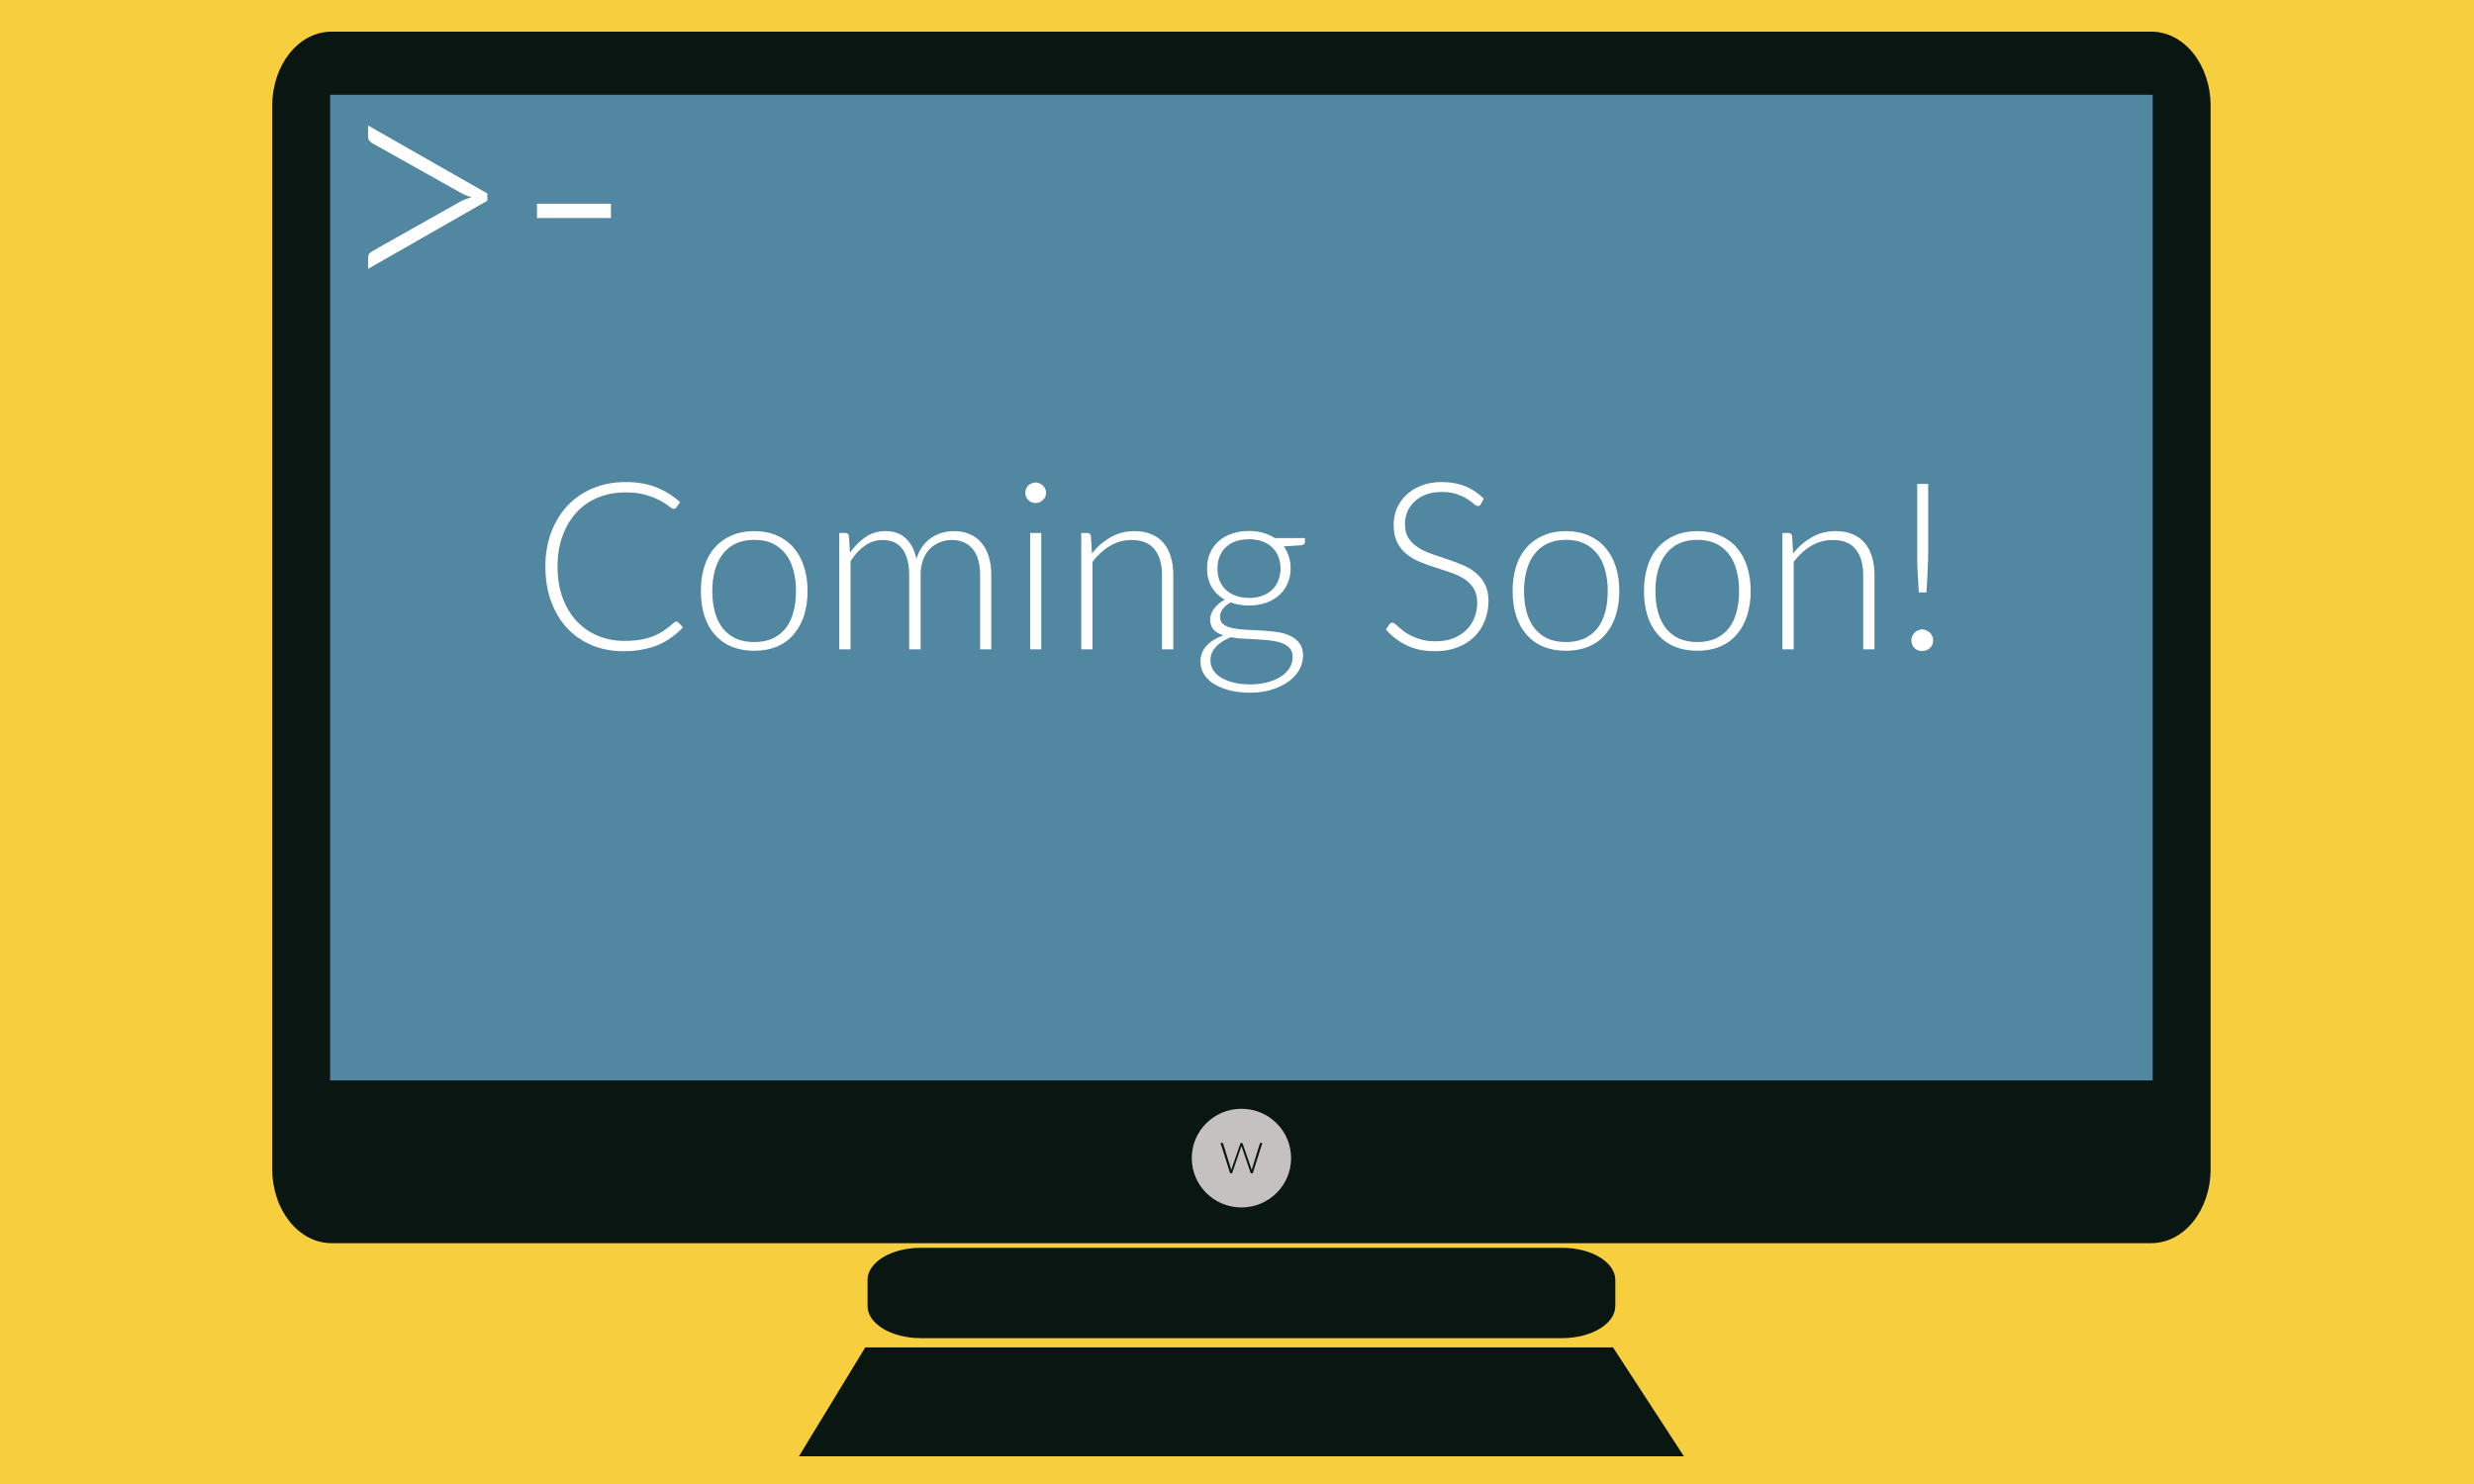
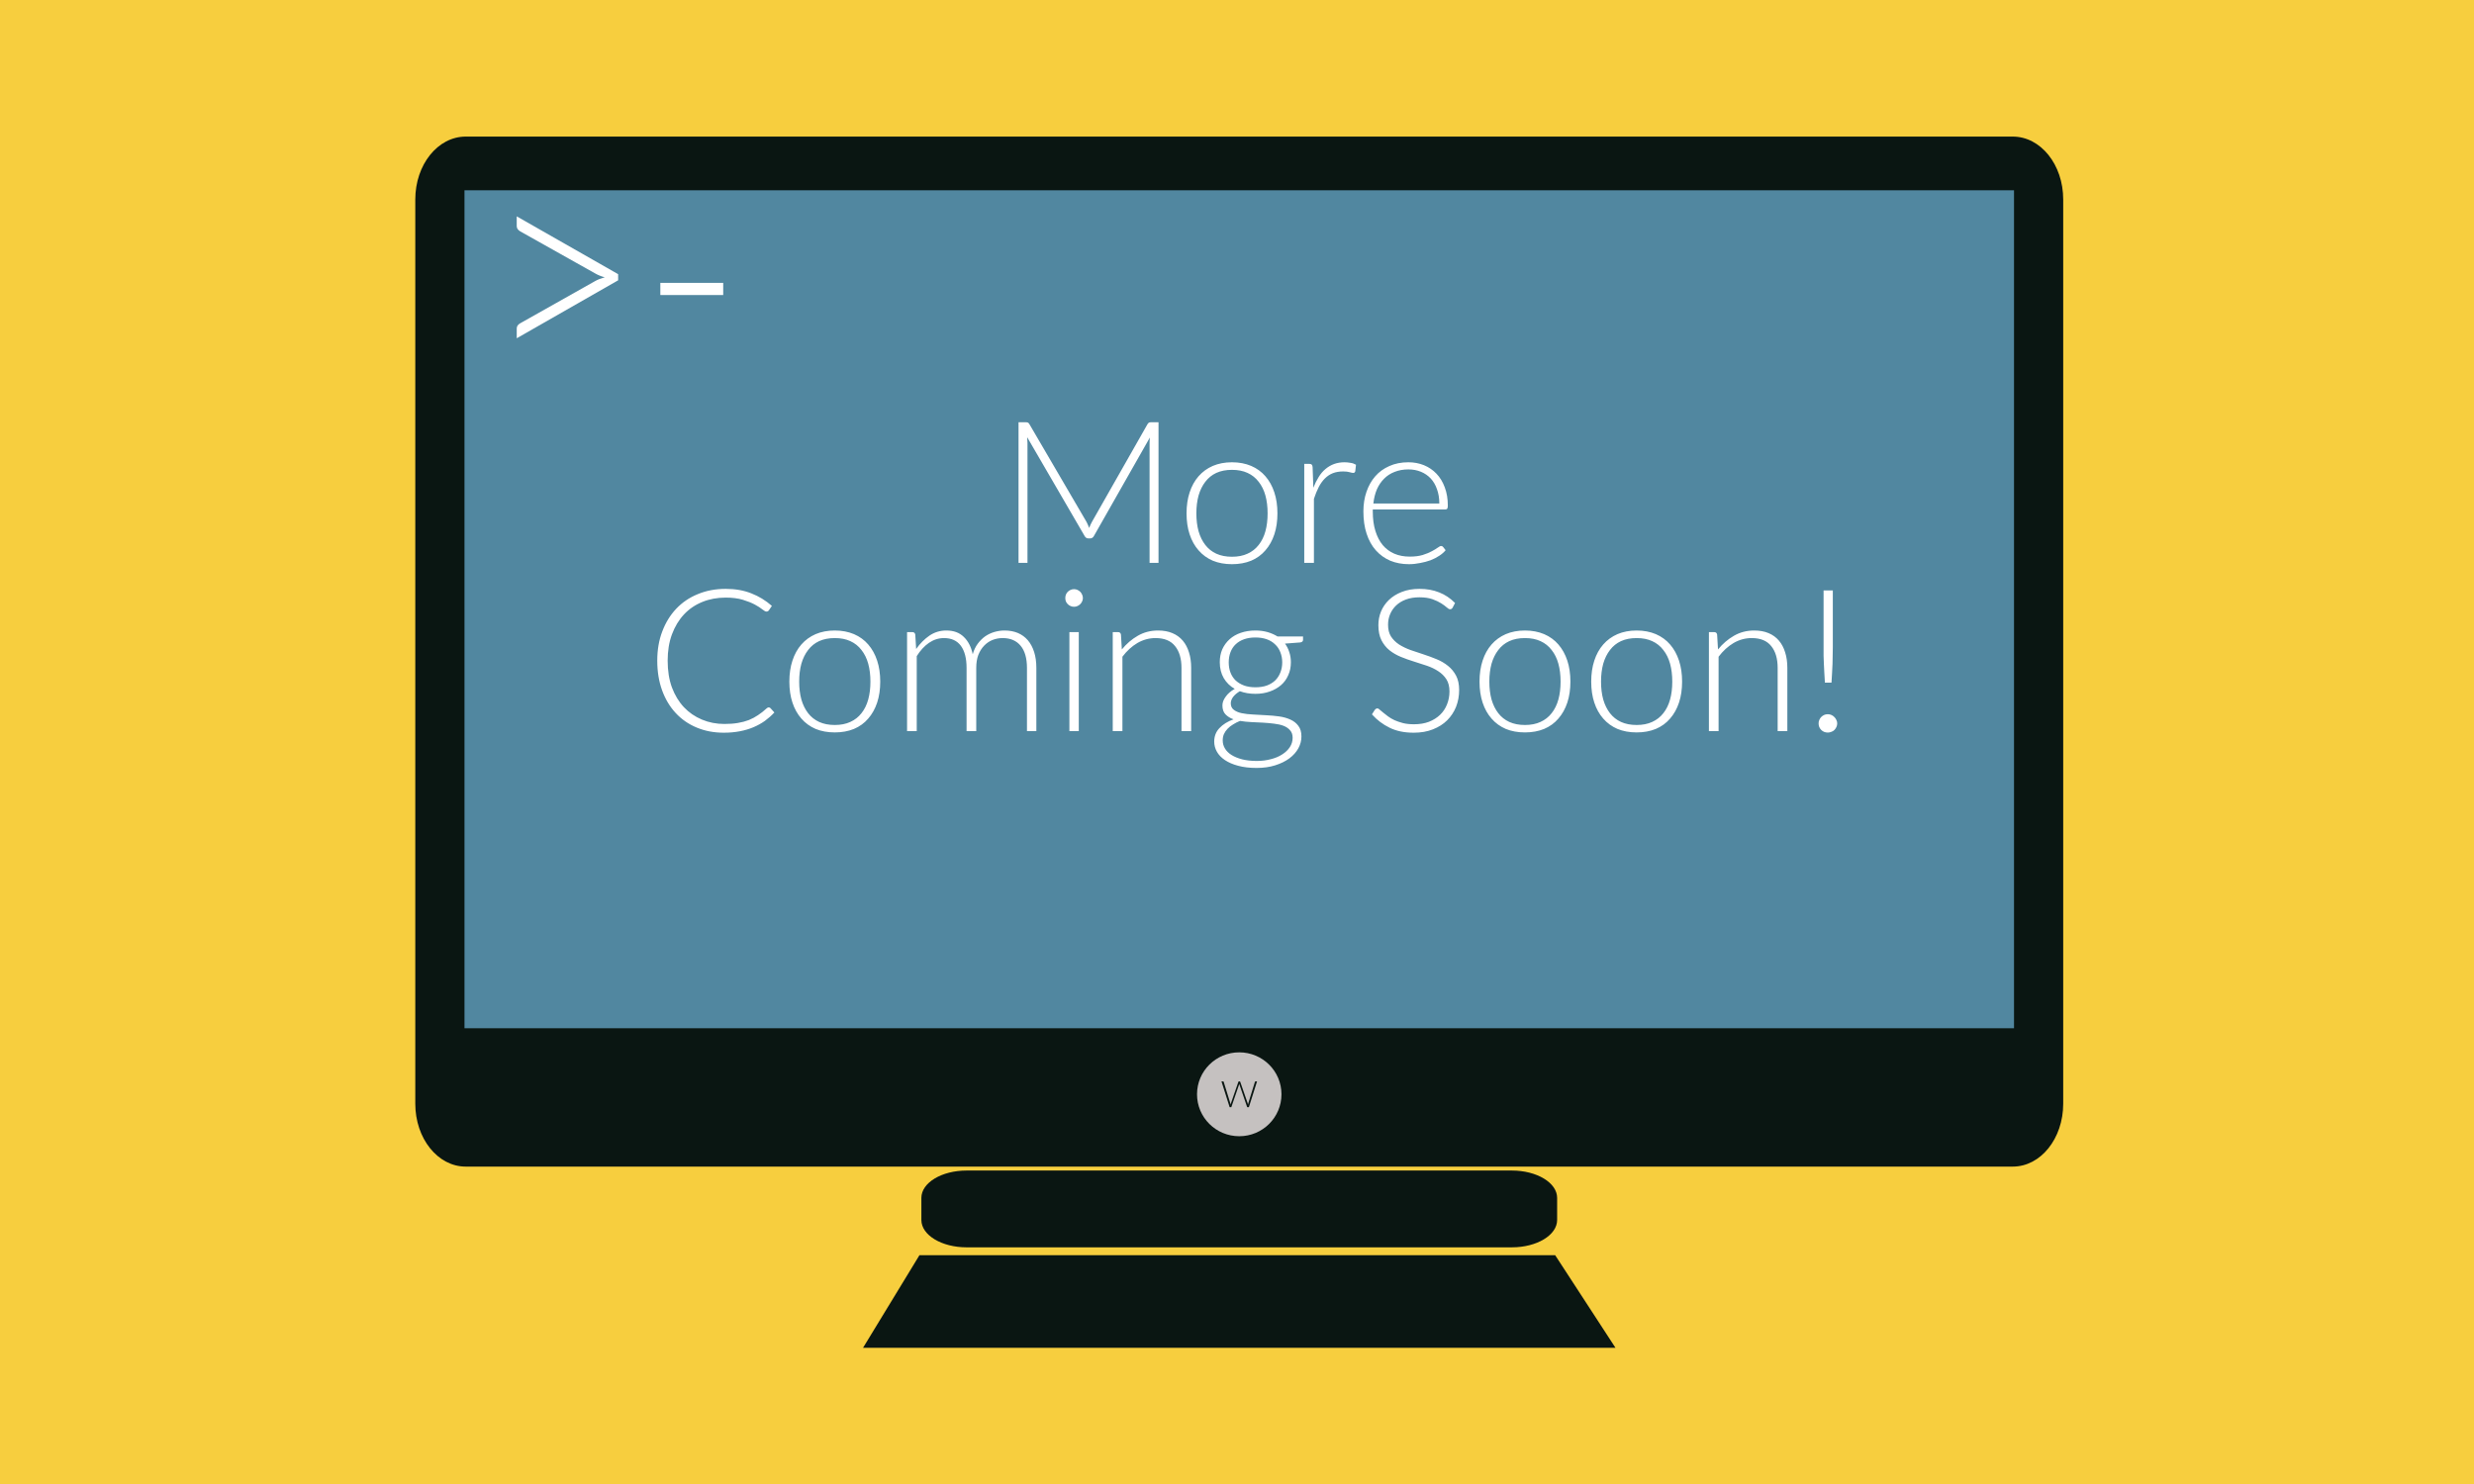
<svg xmlns="http://www.w3.org/2000/svg" width="1000" height="600" viewBox="0 0 264.583 158.75" version="1.1" id="svg8">
  <defs id="defs2" />
  <g id="layer1" transform="translate(0,-138.25)">
-     <path style="opacity:1;fill:#f7ce3e;fill-opacity:1;stroke:none;stroke-width:0.629;stroke-miterlimit:4;stroke-dasharray:none" d="M -26.058,126.873 H 302.019 c 3.153,0 5.692,1.534 5.692,3.44 v 180.446 c 0,1.906 -2.538,3.44 -5.692,3.44 H -26.058 c -3.153,0 -5.692,-1.534 -5.692,-3.44 V 130.312 c 0,-1.906 2.538,-3.44 5.692,-3.44 z" id="rect4519" />
-     <path style="opacity:1;fill:#5187a0;fill-opacity:1;stroke:none;stroke-width:0.71;stroke-miterlimit:4;stroke-dasharray:none" d="m 33.344,201.082 v -53.75 h 99.208 99.208 v 53.75 53.75 H 132.553 33.344 Z" id="path4504" />
-     <path style="opacity:1;fill:#0a1612;fill-opacity:1;stroke:none;stroke-width:1.038;stroke-miterlimit:4;stroke-dasharray:none" d="m 35.466,141.635 c -3.517,0 -6.348,3.531 -6.348,7.916 v 113.77 c 0,4.385 2.831,7.916 6.348,7.916 H 230.064 c 3.517,0 6.348,-3.531 6.348,-7.916 V 149.551 c 0,-4.386 -2.831,-7.916 -6.348,-7.916 z m -0.16,6.756 H 230.224 V 253.826 H 35.306 Z" id="rect4485" />
-     <rect style="opacity:1;fill:#0a1612;fill-opacity:1;stroke:none;stroke-width:0.837;stroke-miterlimit:4;stroke-dasharray:none" id="rect4495" width="79.972" height="9.664" x="92.779" y="271.733" rx="5.692" ry="3.44" />
-     <path style="opacity:1;fill:#0a1612;fill-opacity:1;stroke:none;stroke-width:0.657;stroke-miterlimit:4;stroke-dasharray:none" d="m 92.534,282.388 h 79.972 l 7.581,11.647 H 85.442 Z" id="rect4584" />
-     <path style="opacity:1;fill:#000000;fill-opacity:0;stroke:none;stroke-width:0.699;stroke-miterlimit:4;stroke-dasharray:none" d="m 35.465,201.082 v -52.627 h 97.383 97.383 v 52.627 52.627 H 132.848 35.465 Z" id="path4498" />
+     <rect style="fill:#f7ce3e;fill-opacity:1;stroke:#f7ce3e;stroke-width:0.327;stroke-opacity:1" id="rect2176" width="264.521" height="158.688" x="0.031" y="138.281" />
+     <path style="opacity:1;fill:#5187a0;fill-opacity:1;stroke:none;stroke-width:0.604;stroke-miterlimit:4;stroke-dasharray:none" d="m 48.187,202.951 v -45.697 h 84.345 84.345 v 45.697 45.697 H 132.532 48.187 Z" id="path4504" />
+     <path style="opacity:1;fill:#0a1612;fill-opacity:1;stroke:none;stroke-width:0.882;stroke-miterlimit:4;stroke-dasharray:none" d="m 49.81,152.861 c -2.99,0 -5.397,3.002 -5.397,6.73 v 96.725 c 0,3.728 2.407,6.73 5.397,6.73 H 215.254 c 2.99,0 5.397,-3.002 5.397,-6.73 v -96.725 c 0,-3.728 -2.407,-6.73 -5.397,-6.73 z m -0.136,5.744 H 215.39 v 89.638 H 49.675 Z" id="rect4485" />
+     <rect style="opacity:1;fill:#0a1612;fill-opacity:1;stroke:none;stroke-width:0.711;stroke-miterlimit:4;stroke-dasharray:none" id="rect4495" width="67.991" height="8.216" x="98.537" y="263.467" rx="4.839" ry="2.924" />
+     <path style="opacity:1;fill:#0a1612;fill-opacity:1;stroke:none;stroke-width:0.558;stroke-miterlimit:4;stroke-dasharray:none" d="m 98.329,272.526 h 67.991 l 6.446,9.902 H 92.299 Z" id="rect4584" />
+     <path style="opacity:1;fill:#000000;fill-opacity:0;stroke:none;stroke-width:0.595;stroke-miterlimit:4;stroke-dasharray:none" d="m 49.739,203.401 v -44.743 h 82.793 82.793 v 44.743 44.743 h -82.793 -82.793 z" id="path4498" />
    <g aria-label="{" transform="matrix(0.2836337,0,0,0.2836337,-4.294564,169.5312)" style="font-style:normal;font-weight:normal;font-size:53.333px;line-height:1.25;font-family:sans-serif;letter-spacing:0px;word-spacing:0px;fill:#000000;fill-opacity:1;stroke:none" id="flowRoot4494" />
    <flowRoot xml:space="preserve" id="flowRoot4514" style="font-style:normal;font-weight:normal;font-size:40px;line-height:1.25;font-family:sans-serif;letter-spacing:0px;word-spacing:0px;fill:#000000;fill-opacity:1;stroke:none" transform="matrix(0.2645833,0,0,0.2645833,0,151.4792)">
      <flowRegion id="flowRegion4516">
        <rect id="rect4518" width="232" height="168" x="345" y="168" />
      </flowRegion>
      <flowPara id="flowPara4520" />
    </flowRoot>
-     <text xml:space="preserve" style="font-style:normal;font-weight:normal;font-size:11.766px;line-height:1.25;font-family:sans-serif;letter-spacing:0px;word-spacing:0px;fill:#ffffff;fill-opacity:1;stroke:none;stroke-width:0.294" x="56.669" y="208.388" id="text4524" transform="scale(1.003256,0.996755)">
-       <tspan id="tspan4522" x="56.669" y="208.388" style="font-style:normal;font-variant:normal;font-weight:300;font-stretch:normal;font-size:25.1px;font-family:Lato;-inkscape-font-specification:'Lato Light';fill:#ffffff;stroke-width:0.294">Coming Soon!</tspan>
+     <text xml:space="preserve" style="font-style:normal;font-weight:normal;font-size:10.003px;line-height:1.25;font-family:sans-serif;letter-spacing:0px;word-spacing:0px;fill:#ffffff;fill-opacity:1;stroke:none;stroke-width:0.25" x="68.813" y="217.165" id="text4524" transform="scale(1.003256,0.996755)">
+       <tspan id="tspan4522" x="68.813" y="217.165" style="font-style:normal;font-variant:normal;font-weight:300;font-stretch:normal;font-size:21.34px;font-family:Lato;-inkscape-font-specification:'Lato Light';fill:#ffffff;stroke-width:0.25">Coming Soon!</tspan>
    </text>
-     <ellipse style="opacity:1;fill:#c5c1c0;fill-opacity:1;stroke:none;stroke-width:0.274;stroke-miterlimit:4;stroke-dasharray:none" id="path4528" cx="132.765" cy="262.138" rx="5.312" ry="5.277" />
-     <g aria-label="&gt;-" transform="matrix(0.4555528,0,0,0.5059594,-41.63807,97.92542)" style="font-style:normal;font-weight:normal;font-size:40px;line-height:1.25;font-family:sans-serif;letter-spacing:0px;word-spacing:0px;fill:#000000;fill-opacity:1;stroke:none" id="flowRoot4506">
+     <ellipse style="opacity:1;fill:#c5c1c0;fill-opacity:1;stroke:none;stroke-width:0.233;stroke-miterlimit:4;stroke-dasharray:none" id="path4528" cx="132.532" cy="255.31" rx="4.516" ry="4.487" />
+     <g aria-label="&gt;-" transform="matrix(0.3873022,0,0,0.4301569,-13.60442,115.6993)" style="font-style:normal;font-weight:normal;font-size:40px;line-height:1.25;font-family:sans-serif;letter-spacing:0px;word-spacing:0px;fill:#000000;fill-opacity:1;stroke:none" id="flowRoot4506">
      <path d="m 205.811,120.605 v 1.531 l -28,14.411 V 134.12 q 0,-0.411 0.224,-0.709 0.224,-0.336 0.747,-0.597 L 199.464,122.323 q 0.597,-0.299 1.232,-0.523 0.672,-0.224 1.419,-0.411 -1.419,-0.336 -2.651,-0.971 l -20.683,-10.453 q -0.971,-0.523 -0.971,-1.307 V 106.232 Z" style="font-style:normal;font-variant:normal;font-weight:300;font-stretch:normal;font-size:74.667px;font-family:Lato;-inkscape-font-specification:'Lato Light';fill:#ffffff" id="path4511" />
      <path d="m 217.464,122.771 h 17.36 v 3.024 h -17.36 z" style="font-style:normal;font-variant:normal;font-weight:300;font-stretch:normal;font-size:74.667px;font-family:Lato;-inkscape-font-specification:'Lato Light';fill:#ffffff" id="path4513" />
    </g>
-     <g aria-label="W" transform="matrix(0.1154736,0,0,0.1147254,162.8652,234.1393)" style="font-style:normal;font-weight:normal;font-size:40px;line-height:1.25;font-family:sans-serif;letter-spacing:0px;word-spacing:0px;fill:#0a1612;fill-opacity:1;stroke:none" id="flowRoot4530">
+     <g aria-label="W" transform="matrix(0.09817344,0,0,0.09753733,158.1231,231.5058)" style="font-style:normal;font-weight:normal;font-size:40px;line-height:1.25;font-family:sans-serif;letter-spacing:0px;word-spacing:0px;fill:#0a1612;fill-opacity:1;stroke:none" id="flowRoot4530">
      <path d="m -241.28,229.9 -8.9,28.3 h -1.84 l -8.36,-24.56 q -0.16,-0.5 -0.28,-1.04 -0.12,0.54 -0.28,1.04 l -8.38,24.56 h -1.82 l -8.92,-28.3 h 1.7 q 0.58,0 0.74,0.54 l 7.14,23.26 q 0.22,0.8 0.4,1.82 0.1,-0.52 0.2,-0.96 0.1,-0.46 0.24,-0.86 l 8,-23.26 q 0.08,-0.22 0.28,-0.38 0.2,-0.16 0.48,-0.16 h 0.56 q 0.28,0 0.46,0.16 0.18,0.14 0.28,0.38 l 8,23.26 q 0.14,0.38 0.24,0.84 0.12,0.46 0.22,0.96 0.1,-0.5 0.18,-0.94 0.1,-0.46 0.2,-0.86 l 7.14,-23.26 q 0.06,-0.22 0.26,-0.38 0.22,-0.16 0.5,-0.16 z" style="font-style:normal;font-variant:normal;font-weight:300;font-stretch:normal;font-family:Lato;-inkscape-font-specification:'Lato Light';fill:#0a1612;fill-opacity:1" id="path4516" />
    </g>
+     <text transform="scale(1.003256,0.996755)" id="text2139" y="199.111" x="106.338" style="font-style:normal;font-weight:normal;font-size:10.003px;line-height:1.25;font-family:sans-serif;letter-spacing:0px;word-spacing:0px;fill:#ffffff;fill-opacity:1;stroke:none;stroke-width:0.25" xml:space="preserve">
+       <tspan style="font-style:normal;font-variant:normal;font-weight:300;font-stretch:normal;font-size:21.34px;font-family:Lato;-inkscape-font-specification:'Lato Light';fill:#ffffff;stroke-width:0.25" y="199.111" x="106.338" id="tspan2137">More</tspan>
+     </text>
  </g>
</svg>
